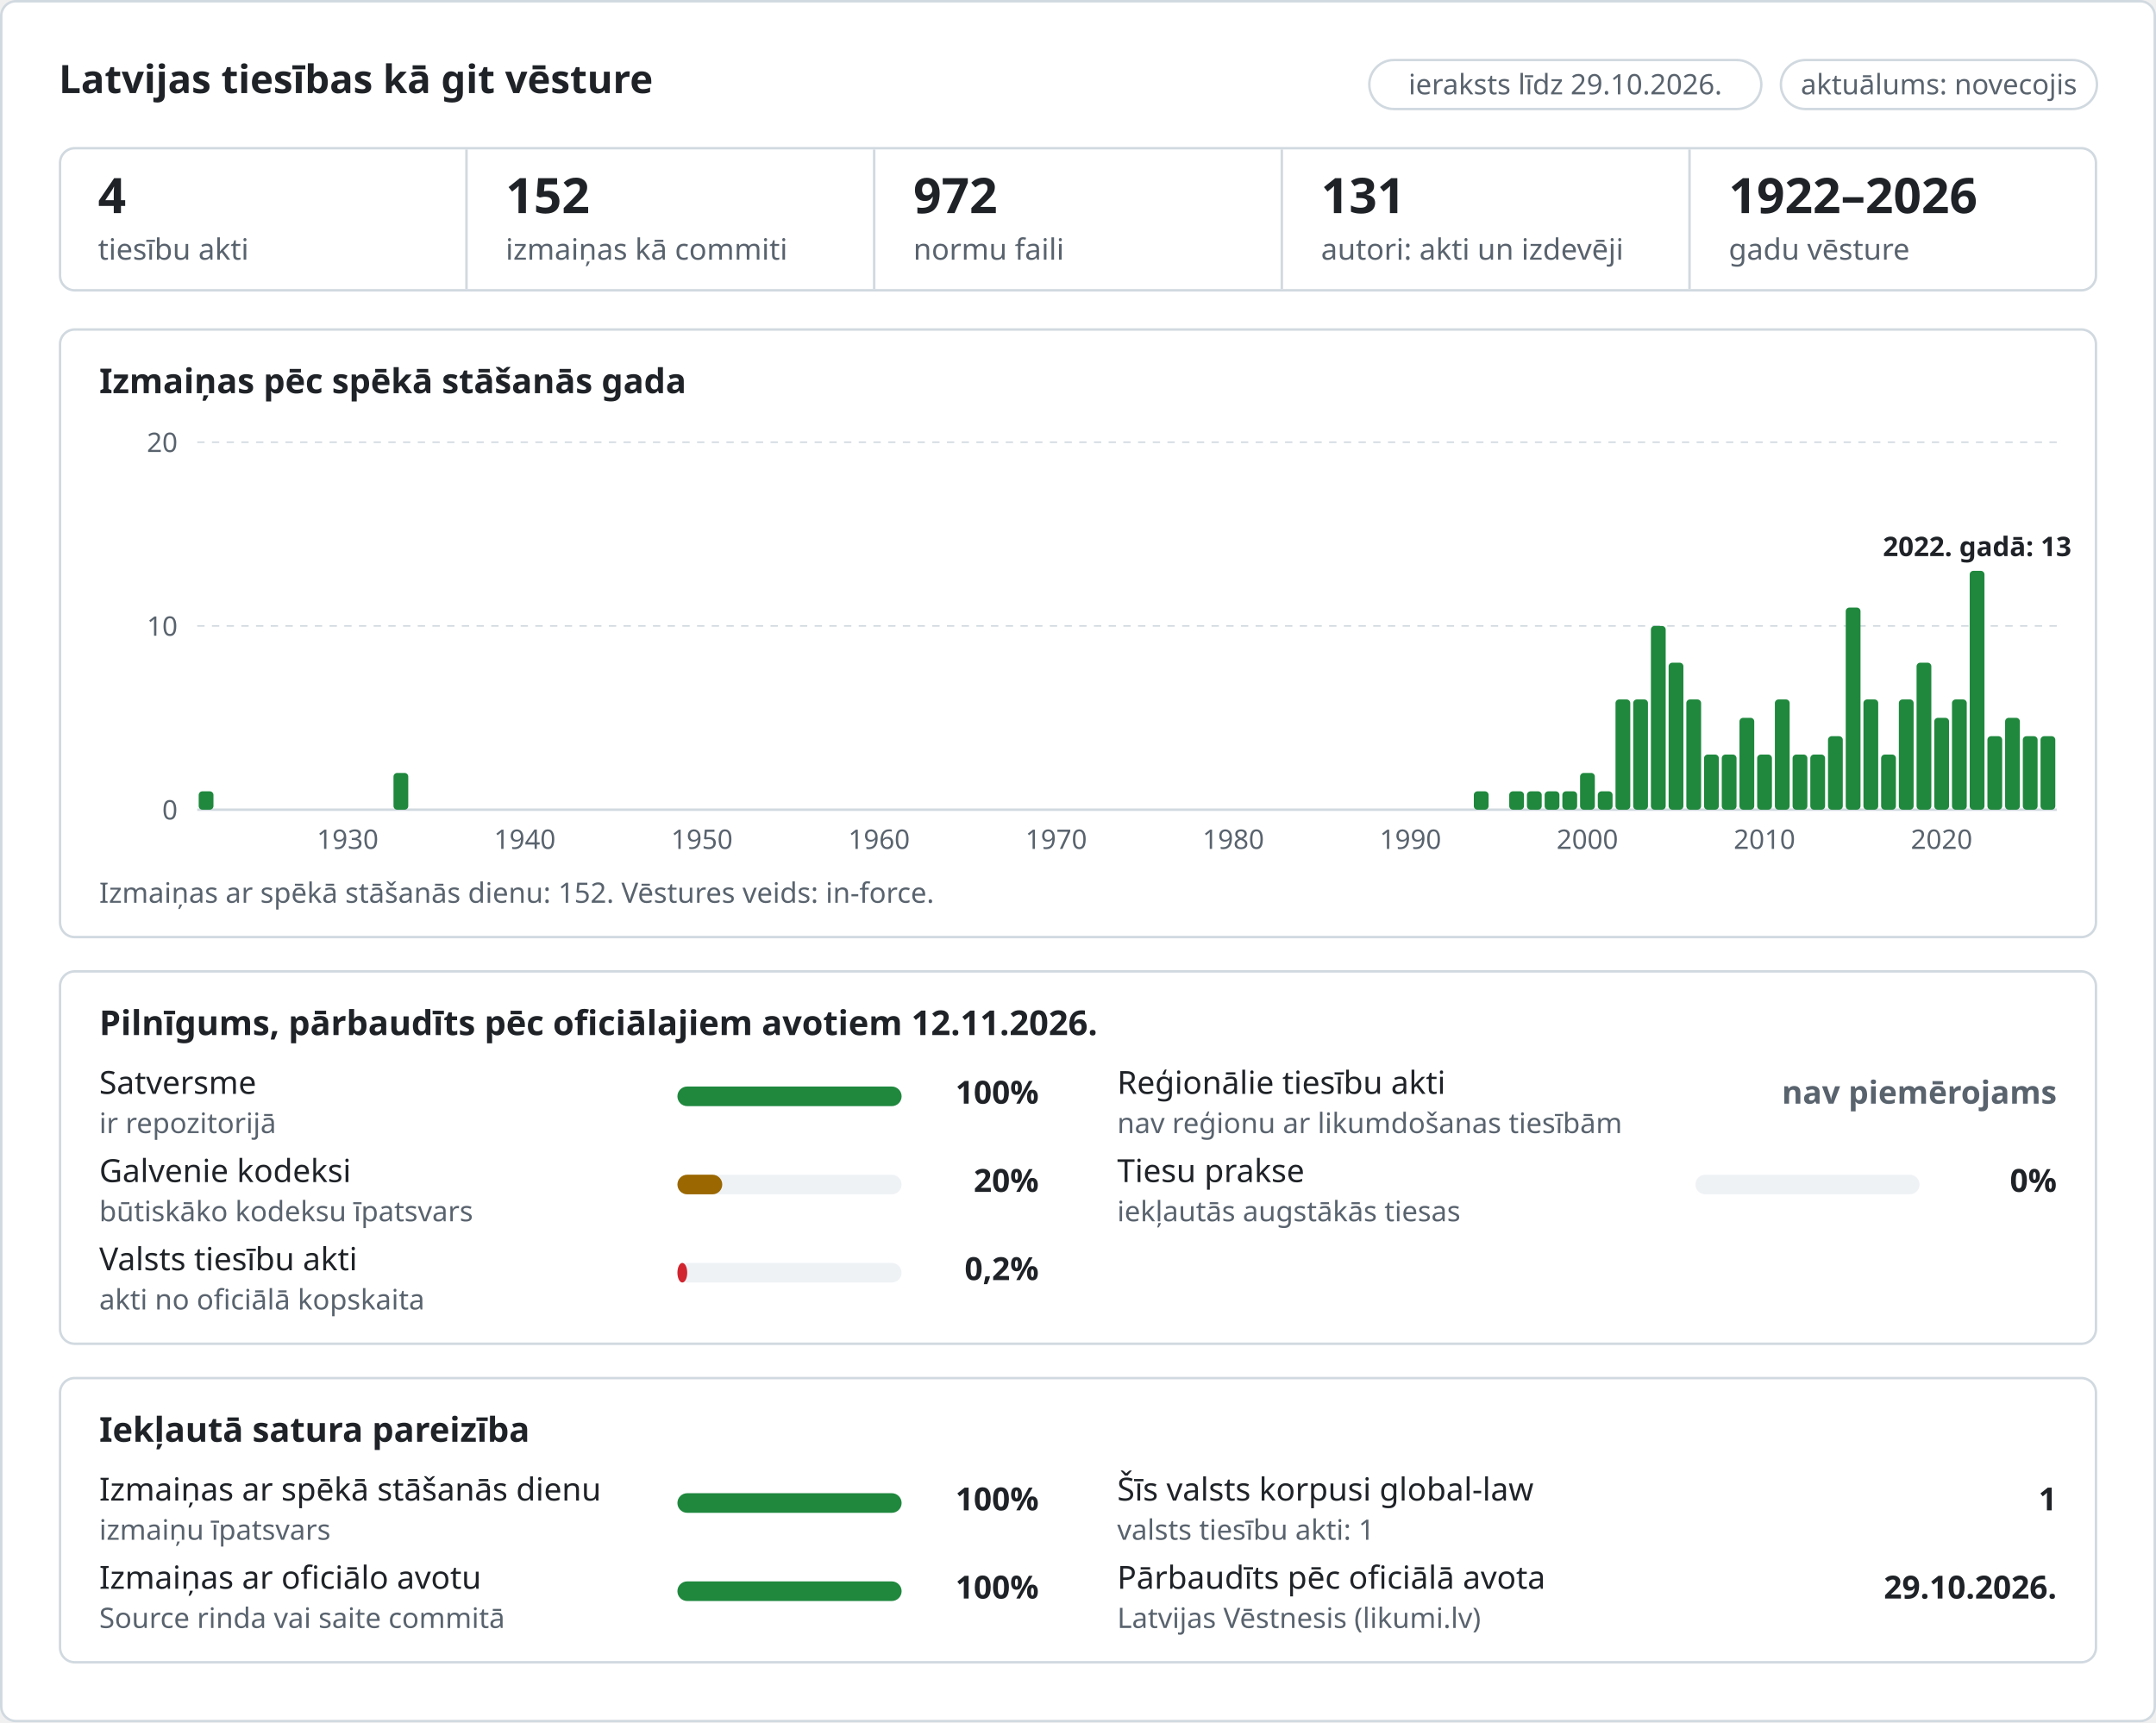
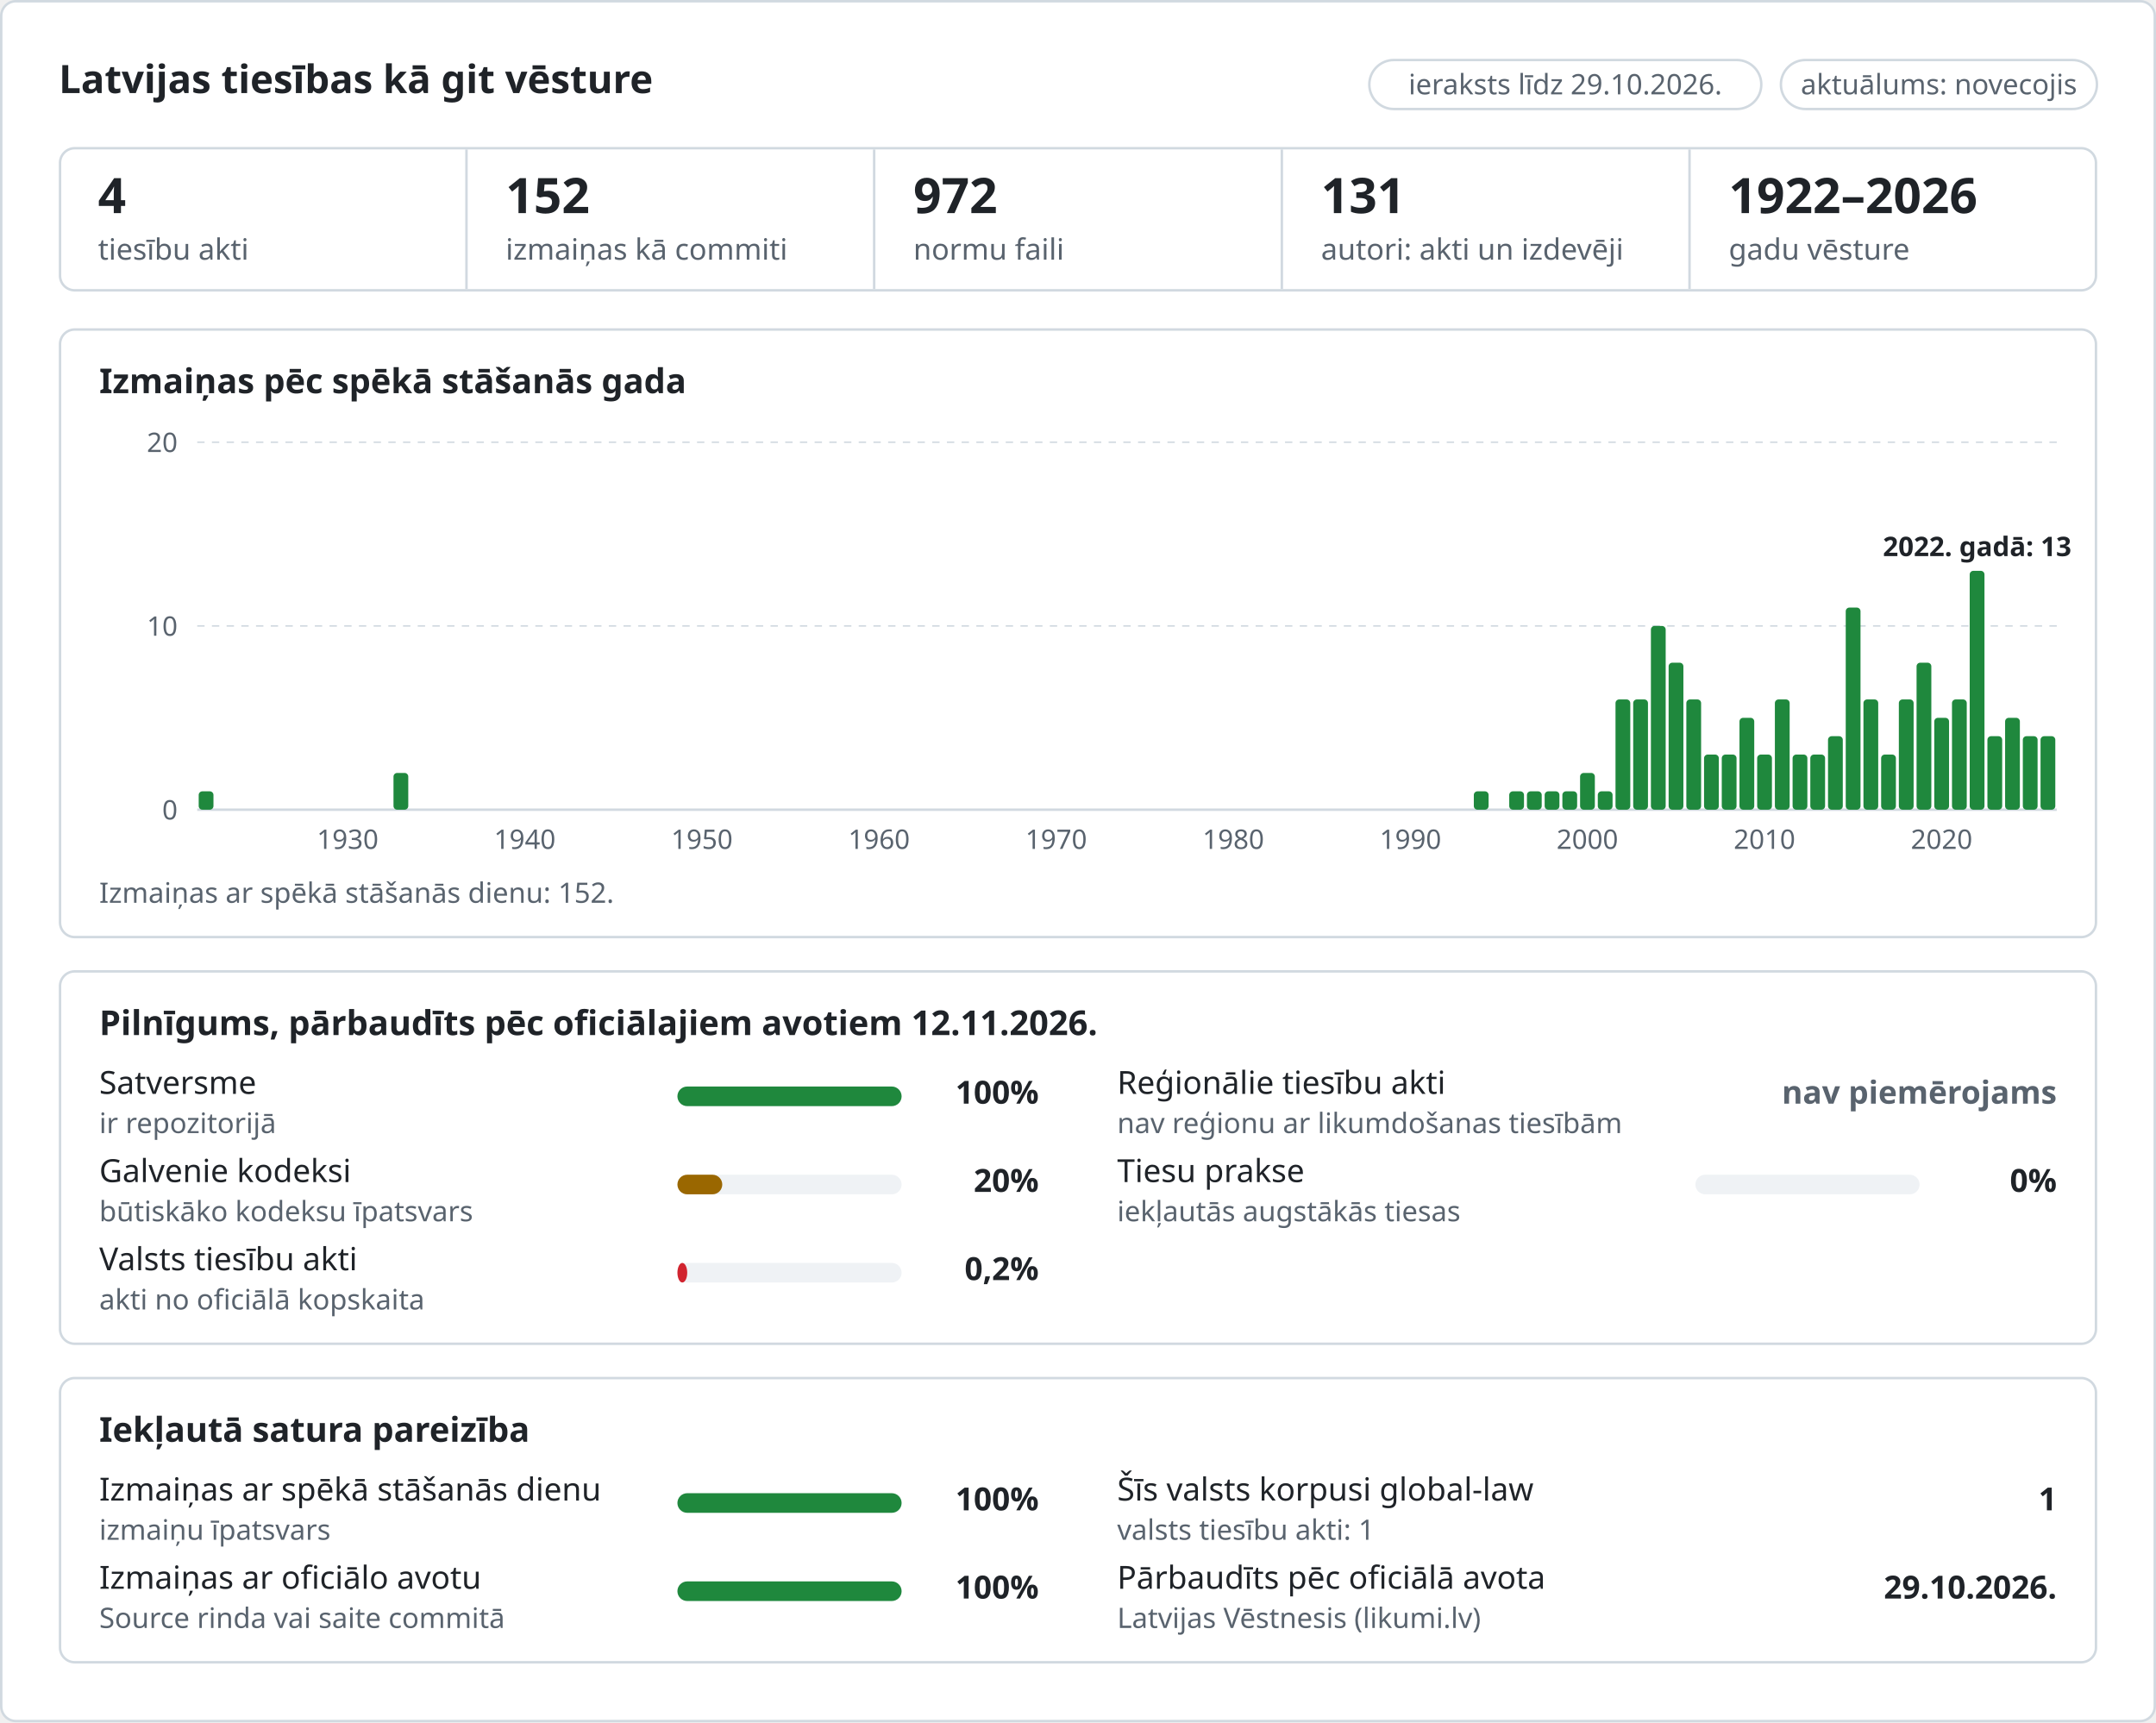
<svg xmlns="http://www.w3.org/2000/svg" width="880" height="703" viewBox="0 0 880 703" font-family="-apple-system,BlinkMacSystemFont,Segoe UI,Noto Sans,Helvetica,Arial,sans-serif">
  <rect x="0.5" y="0.5" width="879" height="702" rx="6" fill="#ffffff" stroke="#d1d9e0" />
  <text x="24" y="38" font-size="16" font-weight="600" fill="#1f2328">Latvijas tiesības kā git vēsture</text>
  <rect x="558.9" y="24.5" width="160" height="20" rx="10" fill="none" stroke="#d1d9e0" />
  <text x="638.9" y="38.5" font-size="11.5" font-weight="500" text-anchor="middle" fill="#59636e">ieraksts līdz 29.10.2026.</text>
  <rect x="726.9" y="24.5" width="129" height="20" rx="10" fill="none" stroke="#d1d9e0" />
  <text x="791.4" y="38.5" font-size="11.5" font-weight="500" text-anchor="middle" fill="#59636e">aktuālums: novecojis</text>
  <rect x="24.5" y="60.5" width="831" height="58" rx="6" fill="#ffffff" stroke="#d1d9e0" />
  <text x="40.0" y="87" font-size="20" font-weight="600" fill="#1f2328">4</text>
  <text x="40.0" y="106" font-size="12" fill="#59636e">tiesību akti</text>
  <line x1="190.4" y1="61" x2="190.4" y2="118" stroke="#d1d9e0" />
  <text x="206.4" y="87" font-size="20" font-weight="600" fill="#1f2328">152</text>
  <text x="206.4" y="106" font-size="12" fill="#59636e">izmaiņas kā commiti</text>
  <line x1="356.8" y1="61" x2="356.8" y2="118" stroke="#d1d9e0" />
  <text x="372.8" y="87" font-size="20" font-weight="600" fill="#1f2328">972</text>
  <text x="372.8" y="106" font-size="12" fill="#59636e">normu faili</text>
  <line x1="523.2" y1="61" x2="523.2" y2="118" stroke="#d1d9e0" />
  <text x="539.2" y="87" font-size="20" font-weight="600" fill="#1f2328">131</text>
  <text x="539.2" y="106" font-size="12" fill="#59636e">autori: akti un izdevēji</text>
  <line x1="689.6" y1="61" x2="689.6" y2="118" stroke="#d1d9e0" />
  <text x="705.6" y="87" font-size="20" font-weight="600" fill="#1f2328">1922–2026</text>
  <text x="705.6" y="106" font-size="12" fill="#59636e">gadu vēsture</text>
  <rect x="24.5" y="134.5" width="831" height="248" rx="6" fill="#ffffff" stroke="#d1d9e0" />
  <text x="40.5" y="160.5" font-size="14" font-weight="600" fill="#1f2328">Izmaiņas pēc spēkā stāšanās gada</text>
  <line x1="80.5" y1="330.5" x2="839.5" y2="330.5" stroke="#d1d9e0" stroke-width="1" />
  <text x="72.5" y="334.5" font-size="11" text-anchor="end" fill="#59636e">0</text>
  <line x1="80.5" y1="255.5" x2="839.5" y2="255.5" stroke="#d1d9e0" stroke-width="0.6" stroke-dasharray="3 3" />
  <text x="72.5" y="259.5" font-size="11" text-anchor="end" fill="#59636e">10</text>
  <line x1="80.5" y1="180.5" x2="839.5" y2="180.5" stroke="#d1d9e0" stroke-width="0.6" stroke-dasharray="3 3" />
  <text x="72.5" y="184.5" font-size="11" text-anchor="end" fill="#59636e">20</text>
  <rect x="81.10" y="323.0" width="6.03" height="7.5" rx="1.5" fill="#1f883d" />
  <text x="141.9" y="346.5" font-size="11" text-anchor="middle" fill="#59636e">1930</text>
  <rect x="160.61" y="315.5" width="6.03" height="15.0" rx="1.5" fill="#1f883d" />
  <text x="214.2" y="346.5" font-size="11" text-anchor="middle" fill="#59636e">1940</text>
  <text x="286.5" y="346.5" font-size="11" text-anchor="middle" fill="#59636e">1950</text>
  <text x="358.8" y="346.5" font-size="11" text-anchor="middle" fill="#59636e">1960</text>
  <text x="431.1" y="346.5" font-size="11" text-anchor="middle" fill="#59636e">1970</text>
  <text x="503.4" y="346.5" font-size="11" text-anchor="middle" fill="#59636e">1980</text>
  <text x="575.7" y="346.5" font-size="11" text-anchor="middle" fill="#59636e">1990</text>
  <rect x="601.56" y="323.0" width="6.03" height="7.5" rx="1.5" fill="#1f883d" />
  <rect x="616.01" y="323.0" width="6.03" height="7.5" rx="1.5" fill="#1f883d" />
  <rect x="623.24" y="323.0" width="6.03" height="7.5" rx="1.5" fill="#1f883d" />
  <rect x="630.47" y="323.0" width="6.03" height="7.5" rx="1.5" fill="#1f883d" />
  <rect x="637.70" y="323.0" width="6.03" height="7.5" rx="1.5" fill="#1f883d" />
  <rect x="644.93" y="315.5" width="6.03" height="15.0" rx="1.5" fill="#1f883d" />
  <text x="647.9" y="346.5" font-size="11" text-anchor="middle" fill="#59636e">2000</text>
  <rect x="652.16" y="323.0" width="6.03" height="7.5" rx="1.5" fill="#1f883d" />
  <rect x="659.39" y="285.5" width="6.03" height="45.0" rx="1.5" fill="#1f883d" />
  <rect x="666.61" y="285.5" width="6.03" height="45.0" rx="1.5" fill="#1f883d" />
  <rect x="673.84" y="255.5" width="6.03" height="75.0" rx="1.5" fill="#1f883d" />
  <rect x="681.07" y="270.5" width="6.03" height="60.0" rx="1.5" fill="#1f883d" />
  <rect x="688.30" y="285.5" width="6.03" height="45.0" rx="1.5" fill="#1f883d" />
  <rect x="695.53" y="308.0" width="6.03" height="22.5" rx="1.5" fill="#1f883d" />
  <rect x="702.76" y="308.0" width="6.03" height="22.5" rx="1.5" fill="#1f883d" />
  <rect x="709.99" y="293.0" width="6.03" height="37.5" rx="1.5" fill="#1f883d" />
  <rect x="717.21" y="308.0" width="6.03" height="22.5" rx="1.5" fill="#1f883d" />
  <text x="720.2" y="346.5" font-size="11" text-anchor="middle" fill="#59636e">2010</text>
  <rect x="724.44" y="285.5" width="6.03" height="45.0" rx="1.5" fill="#1f883d" />
  <rect x="731.67" y="308.0" width="6.03" height="22.5" rx="1.5" fill="#1f883d" />
  <rect x="738.90" y="308.0" width="6.03" height="22.5" rx="1.5" fill="#1f883d" />
  <rect x="746.13" y="300.5" width="6.03" height="30.0" rx="1.5" fill="#1f883d" />
  <rect x="753.36" y="248.0" width="6.03" height="82.5" rx="1.5" fill="#1f883d" />
  <rect x="760.59" y="285.5" width="6.03" height="45.0" rx="1.5" fill="#1f883d" />
  <rect x="767.81" y="308.0" width="6.03" height="22.5" rx="1.5" fill="#1f883d" />
  <rect x="775.04" y="285.5" width="6.03" height="45.0" rx="1.5" fill="#1f883d" />
  <rect x="782.27" y="270.5" width="6.03" height="60.0" rx="1.5" fill="#1f883d" />
  <rect x="789.50" y="293.0" width="6.03" height="37.5" rx="1.5" fill="#1f883d" />
  <text x="792.5" y="346.5" font-size="11" text-anchor="middle" fill="#59636e">2020</text>
  <rect x="796.73" y="285.5" width="6.03" height="45.0" rx="1.5" fill="#1f883d" />
  <rect x="803.96" y="233.0" width="6.03" height="97.5" rx="1.5" fill="#1f883d" />
  <text x="807.0" y="227.0" font-size="11" font-weight="600" text-anchor="middle" fill="#1f2328">2022. gadā: 13</text>
  <rect x="811.19" y="300.5" width="6.03" height="30.0" rx="1.5" fill="#1f883d" />
  <rect x="818.41" y="293.0" width="6.03" height="37.5" rx="1.5" fill="#1f883d" />
  <rect x="825.64" y="300.5" width="6.03" height="30.0" rx="1.5" fill="#1f883d" />
  <rect x="832.87" y="300.5" width="6.03" height="30.0" rx="1.5" fill="#1f883d" />
-   <text x="40.5" y="368.5" font-size="11.5" fill="#59636e">Izmaiņas ar spēkā stāšanās dienu: 152. Vēstures veids: in-force.</text>
+   <text x="40.5" y="368.5" font-size="11.5" fill="#59636e">Izmaiņas ar spēkā stāšanās dienu: 152.</text>
  <rect x="24.5" y="396.5" width="831" height="152" rx="6" fill="#ffffff" stroke="#d1d9e0" />
  <text x="40.5" y="422.5" font-size="14" font-weight="600" fill="#1f2328">Pilnīgums, pārbaudīts pēc oficiālajiem avotiem 12.11.2026.</text>
  <text x="40.5" y="446.5" font-size="13" fill="#1f2328">Satversme</text>
  <text x="40.5" y="462.5" font-size="11.5" fill="#59636e">ir repozitorijā</text>
  <g>
    <rect x="276.5" y="443.5" width="91.5" height="8" rx="4" fill="#eff2f5" />
    <rect x="276.5" y="443.5" width="91.5" height="8" rx="4" fill="#1f883d" />
  </g>
  <text x="424.0" y="450.5" font-size="13" font-weight="600" text-anchor="end" fill="#1f2328">100%</text>
  <text x="40.5" y="482.5" font-size="13" fill="#1f2328">Galvenie kodeksi</text>
  <text x="40.5" y="498.5" font-size="11.5" fill="#59636e">būtiskāko kodeksu īpatsvars</text>
  <g>
    <rect x="276.5" y="479.5" width="91.5" height="8" rx="4" fill="#eff2f5" />
    <rect x="276.5" y="479.5" width="18.3" height="8" rx="4" fill="#9a6700" />
  </g>
  <text x="424.0" y="486.5" font-size="13" font-weight="600" text-anchor="end" fill="#1f2328">20%</text>
  <text x="40.5" y="518.5" font-size="13" fill="#1f2328">Valsts tiesību akti</text>
  <text x="40.5" y="534.5" font-size="11.5" fill="#59636e">akti no oficiālā kopskaita</text>
  <g>
    <rect x="276.5" y="515.5" width="91.5" height="8" rx="4" fill="#eff2f5" />
    <rect x="276.5" y="515.5" width="4.0" height="8" rx="4" fill="#d1242f" />
  </g>
  <text x="424.0" y="522.5" font-size="13" font-weight="600" text-anchor="end" fill="#1f2328">0,2%</text>
  <text x="456.0" y="446.5" font-size="13" fill="#1f2328">Reģionālie tiesību akti</text>
  <text x="456.0" y="462.5" font-size="11.5" fill="#59636e">nav reģionu ar likumdošanas tiesībām</text>
  <text x="839.5" y="450.5" font-size="13" font-weight="600" text-anchor="end" fill="#59636e">nav piemērojams</text>
  <text x="456.0" y="482.5" font-size="13" fill="#1f2328">Tiesu prakse</text>
  <text x="456.0" y="498.5" font-size="11.5" fill="#59636e">iekļautās augstākās tiesas</text>
  <g>
    <rect x="692.0" y="479.5" width="91.5" height="8" rx="4" fill="#eff2f5" />
  </g>
  <text x="839.5" y="486.5" font-size="13" font-weight="600" text-anchor="end" fill="#1f2328">0%</text>
  <rect x="24.5" y="562.5" width="831" height="116" rx="6" fill="#ffffff" stroke="#d1d9e0" />
  <text x="40.5" y="588.5" font-size="14" font-weight="600" fill="#1f2328">Iekļautā satura pareizība</text>
  <text x="40.5" y="612.5" font-size="13" fill="#1f2328">Izmaiņas ar spēkā stāšanās dienu</text>
  <text x="40.5" y="628.5" font-size="11.5" fill="#59636e">izmaiņu īpatsvars</text>
  <g>
    <rect x="276.5" y="609.5" width="91.5" height="8" rx="4" fill="#eff2f5" />
    <rect x="276.5" y="609.5" width="91.5" height="8" rx="4" fill="#1f883d" />
  </g>
  <text x="424.0" y="616.5" font-size="13" font-weight="600" text-anchor="end" fill="#1f2328">100%</text>
  <text x="40.5" y="648.5" font-size="13" fill="#1f2328">Izmaiņas ar oficiālo avotu</text>
  <text x="40.5" y="664.5" font-size="11.5" fill="#59636e">Source rinda vai saite commitā</text>
  <g>
    <rect x="276.5" y="645.5" width="91.5" height="8" rx="4" fill="#eff2f5" />
    <rect x="276.5" y="645.5" width="91.5" height="8" rx="4" fill="#1f883d" />
  </g>
  <text x="424.0" y="652.5" font-size="13" font-weight="600" text-anchor="end" fill="#1f2328">100%</text>
  <text x="456.0" y="612.5" font-size="13" fill="#1f2328">Šīs valsts korpusi global-law</text>
  <text x="456.0" y="628.5" font-size="11.5" fill="#59636e">valsts tiesību akti: 1</text>
  <text x="839.5" y="616.5" font-size="13" font-weight="600" text-anchor="end" fill="#1f2328">1</text>
  <text x="456.0" y="648.5" font-size="13" fill="#1f2328">Pārbaudīts pēc oficiālā avota</text>
  <text x="456.0" y="664.5" font-size="11.5" fill="#59636e">Latvijas Vēstnesis (likumi.lv)</text>
  <text x="839.5" y="652.5" font-size="13" font-weight="600" text-anchor="end" fill="#1f2328">29.10.2026.</text>
</svg>
